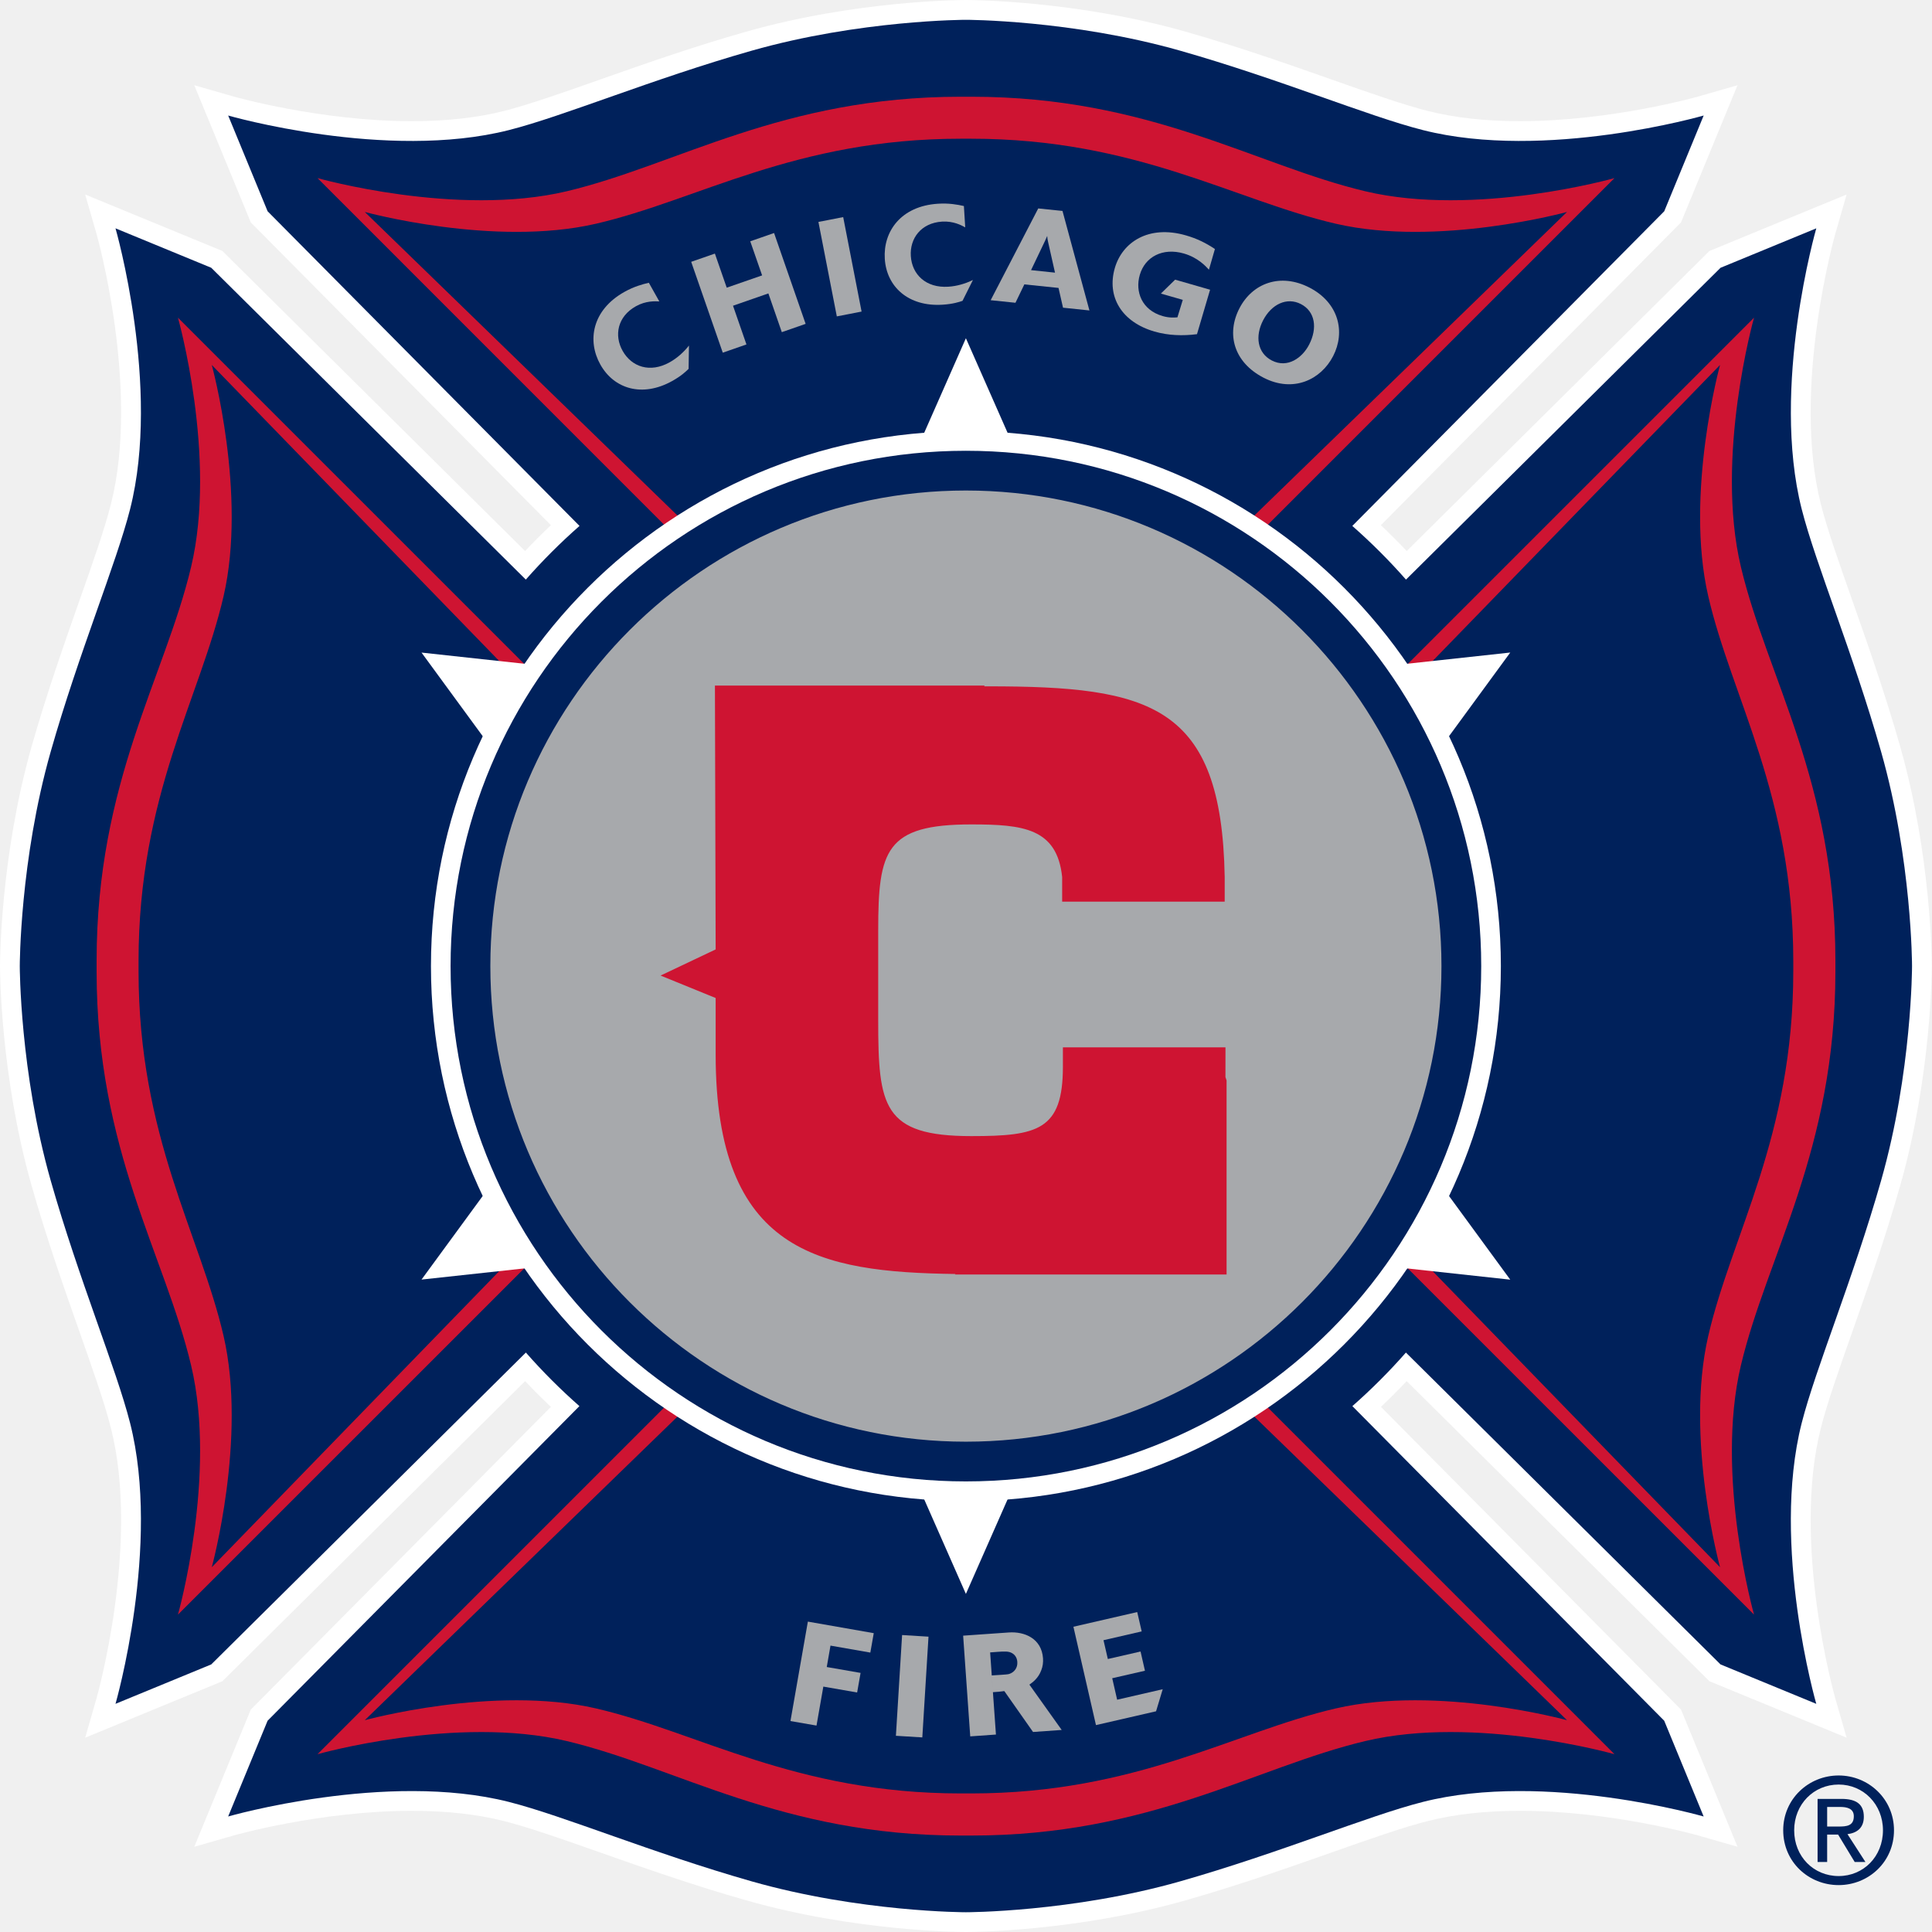
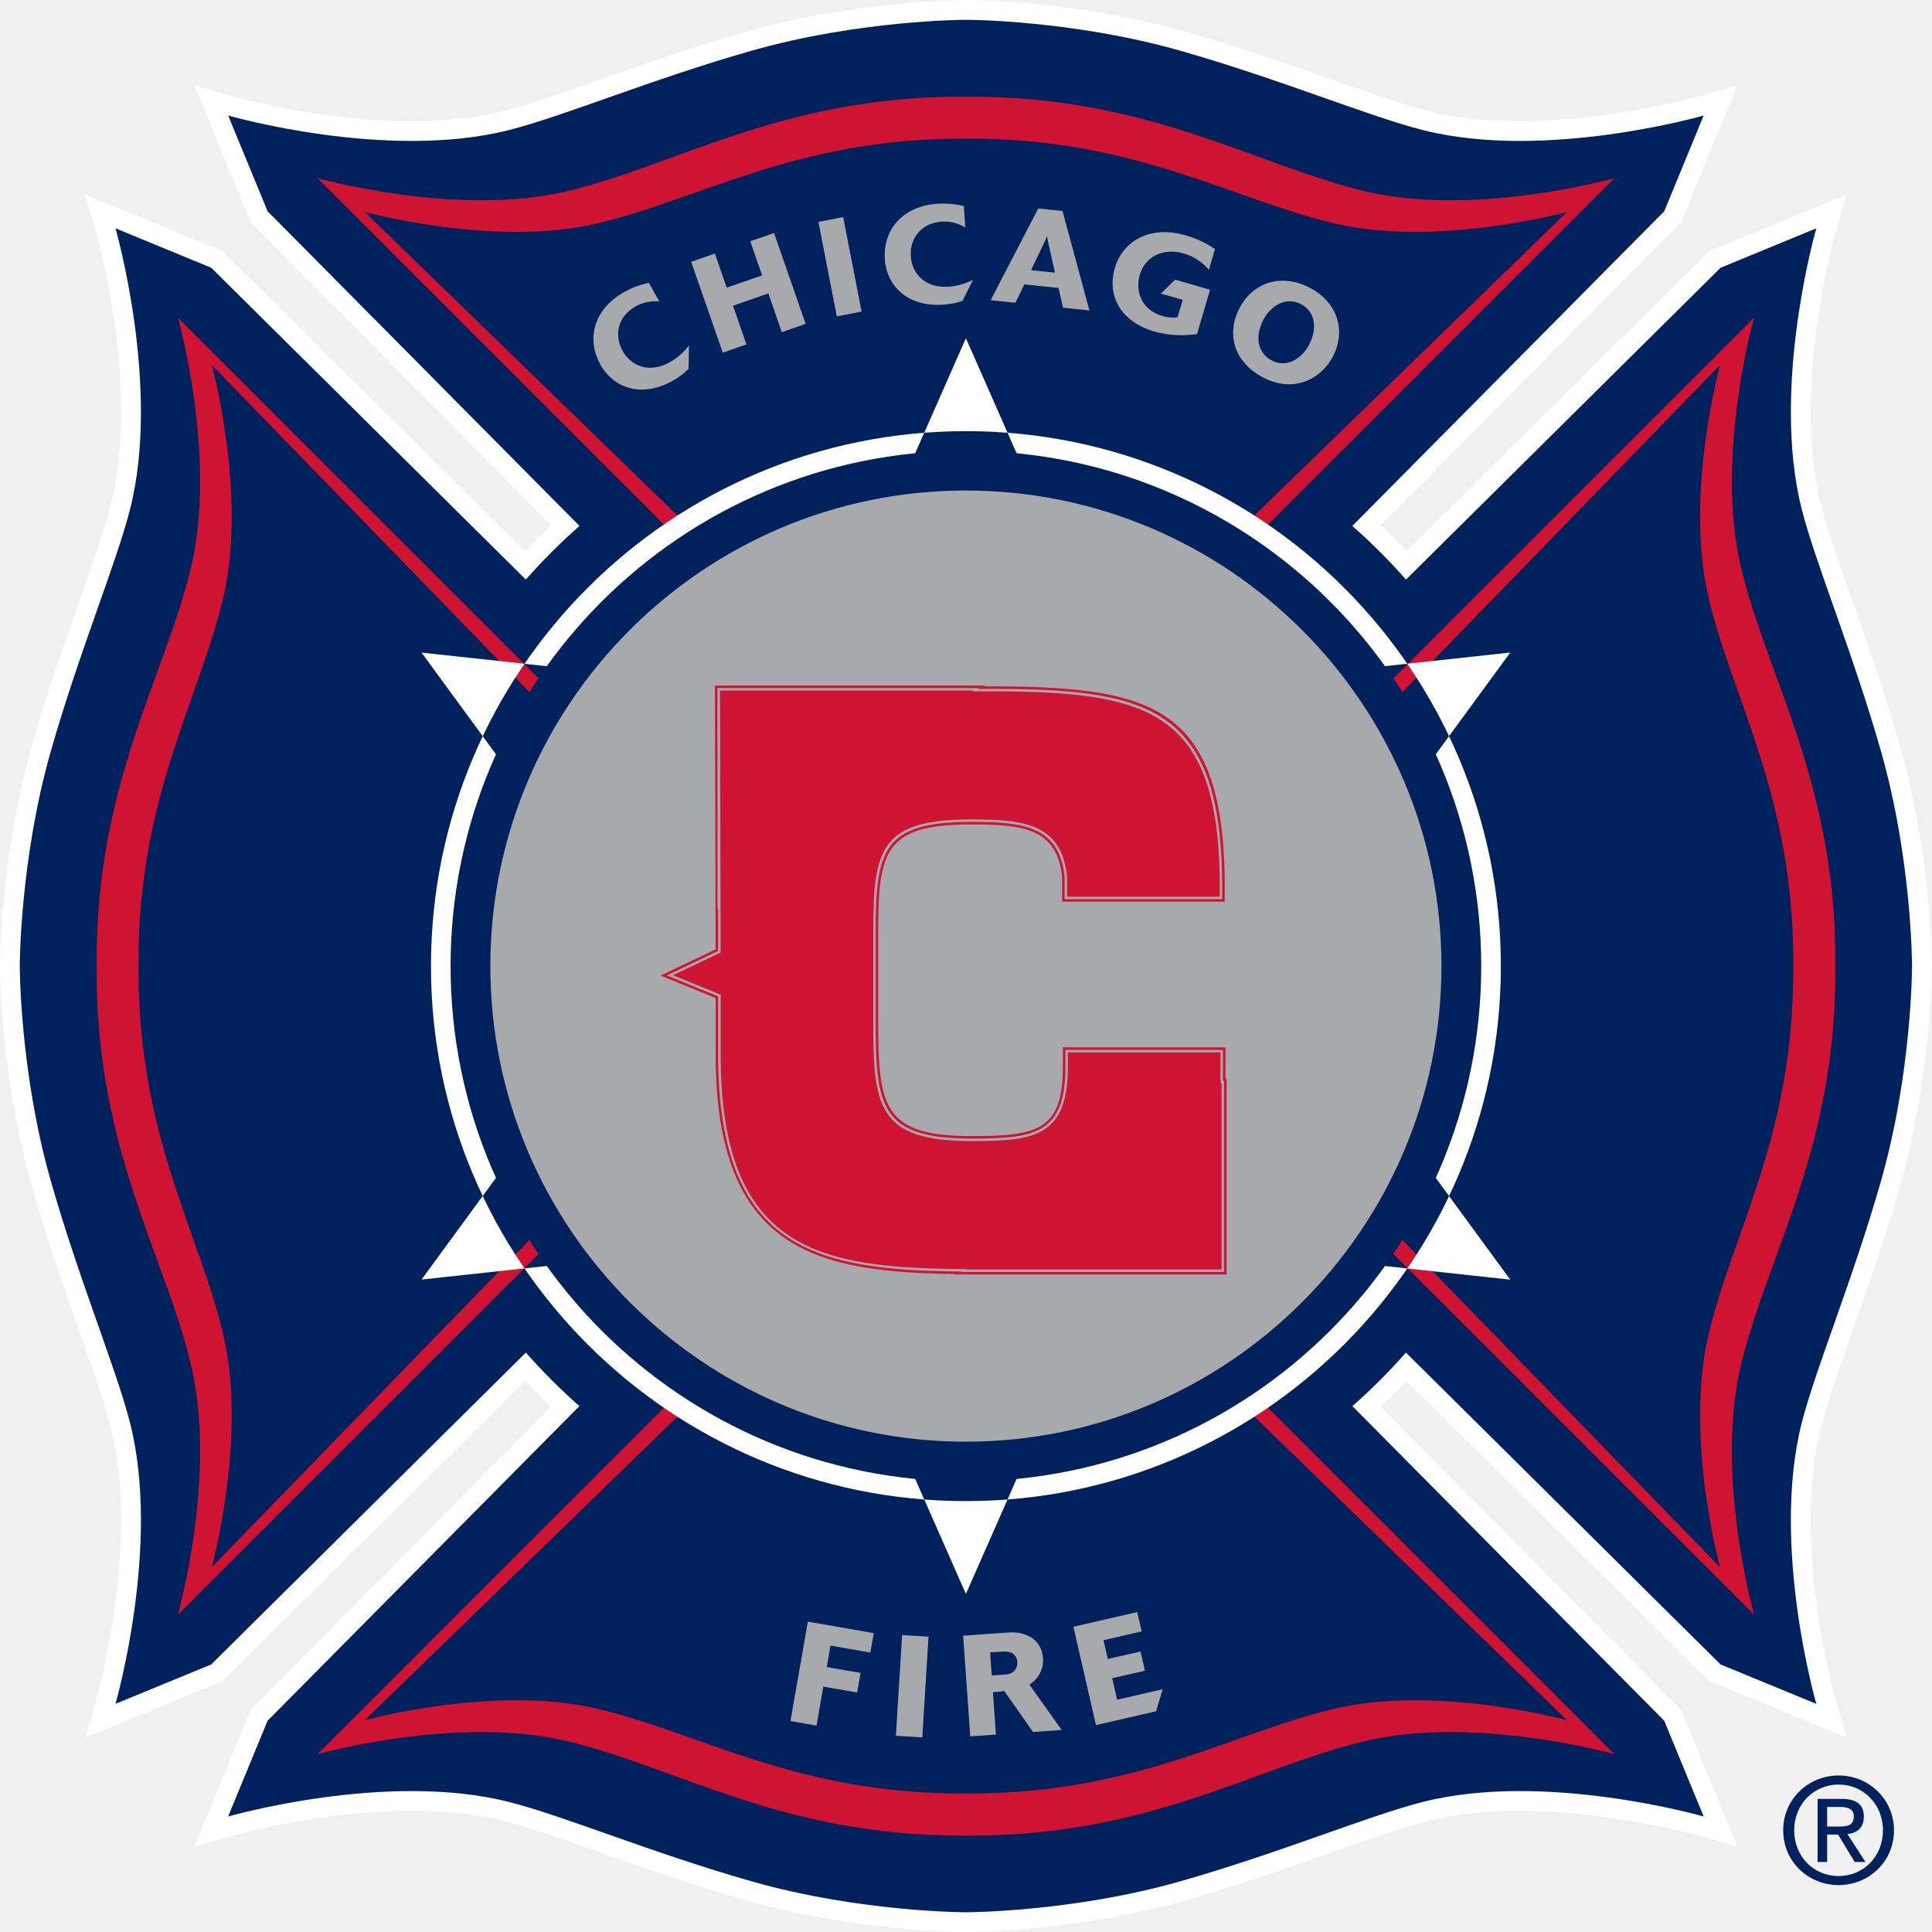
- <svg xmlns="http://www.w3.org/2000/svg" version="1.1" id="Layer_1" x="0px" y="0px" width="200px" height="200.023px" viewBox="0 0 200 200.023" enable-background="new 0 0 200 200.023" xml:space="preserve">
-   <path fill="#FFFFFF" d="M194.756,122.216c3.2-11.246,3.2-22.194,3.2-22.194s0-10.947-3.2-22.191  c-2.925-10.272-6.779-19.447-8.222-25.118c-3.221-12.681,1.51-29.073,1.51-29.073l-9.912,4.083l-32.569,32.284  c-1.73-1.969-3.586-3.822-5.556-5.556l32.294-32.577l4.083-9.914c0,0-16.393,4.732-29.073,1.507  c-5.671-1.437-14.845-5.292-25.115-8.216c-11.244-3.2-22.194-3.2-22.194-3.2s-10.947,0-22.191,3.2  c-10.272,2.924-19.449,6.779-25.118,8.216c-12.683,3.226-29.07-1.507-29.07-1.507l4.083,9.914L59.998,54.45  c-1.972,1.733-3.827,3.587-5.559,5.556L21.87,27.722l-9.912-4.083c0,0,4.73,16.393,1.511,29.073  c-1.442,5.671-5.298,14.846-8.222,25.116c-3.2,11.246-3.2,22.193-3.2,22.193s0,10.948,3.2,22.194  c2.924,10.272,6.779,19.444,8.222,25.115c3.22,12.684-1.511,29.071-1.511,29.071l9.912-4.081l32.575-32.288  c1.726,1.966,3.581,3.819,5.542,5.545L27.704,178.15l-4.083,9.914c0,0,16.388-4.73,29.07-1.507  c5.669,1.439,14.846,5.292,25.118,8.219c11.244,3.202,22.191,3.202,22.191,3.202s10.95,0,22.194-3.202  c10.271-2.927,19.444-6.779,25.115-8.219c12.681-3.224,29.073,1.507,29.073,1.507l-4.083-9.914l-32.286-32.572  c1.962-1.726,3.814-3.576,5.543-5.545l32.574,32.288l9.912,4.081c0,0-4.73-16.388-1.51-29.071  C187.977,141.66,191.831,132.488,194.756,122.216" />
-   <path fill="#FFFFFF" d="M100.001,200.023c-0.461,0-11.366-0.035-22.753-3.281c-5.48-1.56-10.597-3.363-15.108-4.953  c-3.95-1.392-7.363-2.594-9.952-3.25c-2.771-0.705-5.984-1.062-9.551-1.062c-9.47,0-18.361,2.525-18.451,2.554l-4.071,1.168  l5.85-14.2l31.069-31.343c-0.913-0.865-1.806-1.754-2.666-2.666L23.024,174.06l-14.206,5.847l1.174-4.068  c0.045-0.158,4.534-16.02,1.489-28.003c-0.656-2.593-1.858-5.999-3.25-9.951c-1.59-4.515-3.391-9.629-4.953-15.109  C0.04,111.386,0,100.48,0,100.021s0.04-11.363,3.278-22.755c1.563-5.479,3.363-10.592,4.953-15.106  c1.392-3.95,2.594-7.363,3.25-9.952c3.045-11.98-1.444-27.842-1.489-28.002l-1.174-4.068l14.206,5.847l31.34,31.064  c0.863-0.916,1.756-1.811,2.674-2.674L25.964,23.024l-5.85-14.2l4.071,1.171c0.09,0.025,8.979,2.551,18.451,2.551  c3.566,0,6.779-0.356,9.551-1.059c2.591-0.662,6.007-1.863,9.962-3.258c4.51-1.59,9.621-3.391,15.099-4.948  C88.635,0.041,99.54,0,100.001,0c0.459,0,11.364,0.041,22.751,3.281c5.475,1.558,10.589,3.358,15.099,4.948  c3.955,1.395,7.371,2.596,9.964,3.258c2.77,0.702,5.982,1.059,9.549,1.059c9.473-0.003,18.361-2.525,18.451-2.551l4.071-1.171  l-5.847,14.2l-31.077,31.351c0.92,0.863,1.811,1.758,2.676,2.674l31.341-31.064l14.203-5.847l-1.171,4.068  c-0.048,0.16-4.537,16.021-1.492,28.002c0.656,2.589,1.86,5.999,3.25,9.952c1.59,4.515,3.394,9.628,4.953,15.108  C199.965,88.66,200,99.563,200,100.021s-0.035,11.364-3.278,22.753c-1.56,5.48-3.363,10.592-4.95,15.109  c-1.393,3.952-2.597,7.36-3.253,9.954c-3.045,11.98,1.444,27.842,1.492,28l1.171,4.068l-14.203-5.847l-31.346-31.069  c-0.86,0.915-1.748,1.803-2.663,2.666l31.069,31.343l5.847,14.2l-4.071-1.168c-0.09-0.028-8.979-2.554-18.451-2.554  c-3.566,0-6.779,0.356-9.549,1.062c-2.591,0.656-6.004,1.858-9.957,3.25c-4.512,1.59-9.625,3.394-15.105,4.953  C111.365,199.988,100.46,200.023,100.001,200.023 M42.637,183.387c3.908,0,7.459,0.399,10.557,1.187  c2.769,0.702,6.263,1.934,10.306,3.355c4.457,1.573,9.511,3.354,14.868,4.876c10.805,3.08,21.488,3.128,21.634,3.128  s10.833-0.048,21.632-3.128c5.36-1.522,10.411-3.303,14.868-4.873c4.046-1.425,7.537-2.656,10.306-3.358  c3.1-0.787,6.651-1.187,10.557-1.187c6.14,0,11.926,0.966,15.598,1.746l-2.398-5.826l-33.53-33.831l1.631-1.433  c1.891-1.663,3.694-3.466,5.359-5.359l1.433-1.631l33.831,33.53l5.823,2.4c-1.236-5.791-2.927-16.816-0.557-26.156  c0.702-2.769,1.934-6.26,3.358-10.303c1.572-4.46,3.349-9.514,4.876-14.871c3.077-10.816,3.122-21.526,3.122-21.632  s-0.045-10.812-3.122-21.629c-1.527-5.362-3.306-10.416-4.876-14.873c-1.425-4.043-2.656-7.537-3.358-10.303  c-2.37-9.338-0.68-20.368,0.557-26.157l-5.823,2.4l-33.829,33.53l-1.432-1.633c-1.663-1.894-3.472-3.699-5.37-5.369l-1.63-1.433  l33.537-33.834l2.398-5.831c-3.672,0.782-9.458,1.748-15.598,1.748c-3.905,0-7.457-0.401-10.557-1.187  c-2.771-0.704-6.266-1.936-10.315-3.36c-4.457-1.572-9.506-3.349-14.858-4.873c-10.819-3.083-21.526-3.125-21.632-3.125  S89.187,4.136,78.367,7.219c-5.353,1.524-10.404,3.301-14.858,4.873c-4.048,1.425-7.544,2.656-10.315,3.36  c-3.098,0.785-6.648,1.187-10.557,1.187c-6.137,0-11.926-0.966-15.598-1.748l2.398,5.831l33.54,33.834l-1.631,1.435  c-1.896,1.663-3.701,3.472-5.369,5.367l-1.435,1.633L20.719,29.46l-5.826-2.4c1.234,5.789,2.93,16.819,0.557,26.157  c-0.704,2.766-1.931,6.26-3.36,10.306c-1.57,4.454-3.349,9.508-4.876,14.867c-3.077,10.82-3.12,21.526-3.12,21.635  c0,0.103,0.043,10.813,3.12,21.629c1.527,5.357,3.306,10.411,4.876,14.871c1.43,4.043,2.656,7.534,3.36,10.303  c2.373,9.335,0.678,20.365-0.557,26.156l5.826-2.4l33.829-33.53l1.432,1.631c1.661,1.889,3.462,3.691,5.362,5.359l1.625,1.435  l-33.529,33.829l-2.398,5.826C30.711,184.353,36.5,183.387,42.637,183.387" />
-   <path fill="#00215B" d="M194.756,122.216c3.2-11.246,3.2-22.194,3.2-22.194s0-10.947-3.2-22.191  c-2.925-10.272-6.779-19.447-8.222-25.118c-3.221-12.681,1.51-29.073,1.51-29.073l-9.912,4.083l-32.569,32.284  c-1.73-1.969-3.586-3.822-5.556-5.556l32.294-32.577l4.083-9.914c0,0-16.393,4.732-29.073,1.507  c-5.671-1.437-14.845-5.292-25.115-8.216c-11.244-3.2-22.194-3.2-22.194-3.2s-10.947,0-22.191,3.2  c-10.272,2.924-19.449,6.779-25.118,8.216c-12.683,3.226-29.07-1.507-29.07-1.507l4.083,9.914L59.998,54.45  c-1.972,1.733-3.827,3.587-5.559,5.556L21.87,27.722l-9.912-4.083c0,0,4.73,16.393,1.511,29.073  c-1.442,5.671-5.298,14.846-8.222,25.116c-3.2,11.246-3.2,22.193-3.2,22.193s0,10.948,3.2,22.194  c2.924,10.272,6.779,19.444,8.222,25.115c3.22,12.684-1.511,29.071-1.511,29.071l9.912-4.081l32.575-32.288  c1.726,1.966,3.581,3.819,5.542,5.545L27.704,178.15l-4.083,9.914c0,0,16.388-4.73,29.07-1.507  c5.669,1.439,14.846,5.292,25.118,8.219c11.244,3.202,22.191,3.202,22.191,3.202s10.95,0,22.194-3.202  c10.271-2.927,19.444-6.779,25.115-8.219c12.681-3.224,29.073,1.507,29.073,1.507l-4.083-9.914l-32.286-32.572  c1.962-1.726,3.814-3.576,5.543-5.545l32.574,32.288l9.912,4.081c0,0-4.73-16.388-1.51-29.071  C187.977,141.66,191.831,132.488,194.756,122.216" />
-   <path fill="#CE1432" d="M126.12,140.585l41.029,41.029c0,0-14.403-4.076-25.813-1.357c-11.414,2.717-22.282,9.781-40.759,9.781  h-1.129c-18.479,0-29.349-7.064-40.761-9.781c-11.411-2.719-25.813,1.357-25.813,1.357l41.026-41.029H126.12z" />
-   <path fill="#CE1432" d="M140.569,73.92l41.029-41.029c0,0-4.076,14.401-1.357,25.813c2.717,11.409,9.781,22.281,9.781,40.759v1.128  c0,18.479-7.064,29.347-9.781,40.759c-2.719,11.414,1.357,25.813,1.357,25.813l-41.029-41.026V73.92z" />
-   <path fill="#CE1432" d="M126.12,59.469l41.029-41.029c0,0-14.403,4.076-25.813,1.359c-11.414-2.716-22.282-9.784-40.759-9.784  h-1.129c-18.479,0-29.349,7.068-40.761,9.784c-11.411,2.717-25.813-1.359-25.813-1.359l41.026,41.029H126.12z" />
-   <path fill="#CE1432" d="M59.456,73.92L18.424,32.891c0,0,4.076,14.401,1.359,25.813c-2.713,11.409-9.781,22.281-9.781,40.759v1.128  c0,18.479,7.068,29.347,9.781,40.759c2.717,11.414-1.359,25.813-1.359,25.813l41.032-41.026V73.92z" />
-   <path fill="#00215B" d="M124.201,141.169l38.035,36.926c0,0-13.348-3.669-23.93-1.221c-10.579,2.445-20.653,8.803-37.781,8.803  h-1.046c-17.133,0-27.205-6.357-37.784-8.803c-10.576-2.448-23.929,1.221-23.929,1.221l38.034-36.926H124.201z" />
-   <path fill="#00215B" d="M141.153,75.819l36.926-38.035c0,0-3.671,13.348-1.224,23.93c2.445,10.579,8.806,20.653,8.806,37.781v1.048  c0,17.131-6.36,27.203-8.806,37.782c-2.447,10.578,1.224,23.932,1.224,23.932l-36.926-38.037V75.819z" />
-   <path fill="#00215B" d="M124.201,58.869l38.035-36.926c0,0-13.348,3.669-23.93,1.222c-10.579-2.445-20.653-8.804-37.781-8.804  h-1.046c-17.133,0-27.205,6.358-37.784,8.804c-10.576,2.447-23.929-1.222-23.929-1.222l38.034,36.926H124.201z" />
-   <path fill="#00215B" d="M58.852,75.819L21.926,37.784c0,0,3.666,13.348,1.224,23.93c-2.448,10.579-8.806,20.653-8.806,37.781v1.048  c0,17.131,6.357,27.203,8.806,37.782c2.442,10.578-1.224,23.932-1.224,23.932l36.926-38.037V75.819z" />
-   <path fill="#A7A9AC" d="M71.292,38.188c-0.273,0.266-0.73,0.717-1.69,1.254c-3.113,1.74-6.042,0.813-7.447-1.701  c-1.374-2.447-0.878-5.633,2.493-7.521c0.986-0.549,1.841-0.787,2.528-0.945l1.084,1.932c-0.422-0.022-1.39-0.081-2.426,0.501  c-1.919,1.073-2.265,3.027-1.374,4.615c0.938,1.673,2.847,2.314,4.868,1.188c0.774-0.434,1.454-1.041,2.001-1.735L71.292,38.188z" />
-   <polygon fill="#A7A9AC" points="83.408,33.53 80.942,34.389 79.551,30.378 75.889,31.652 77.28,35.66 74.83,36.513 71.56,27.107   74.013,26.255 75.239,29.783 78.903,28.512 77.675,24.983 80.14,24.125 " />
-   <rect x="85.658" y="22.636" transform="matrix(0.9816 -0.1911 0.1911 0.9816 -3.6748 17.1258)" fill="#A7A9AC" width="2.612" height="9.964" />
-   <path fill="#A7A9AC" d="M99.65,31.148c-0.361,0.12-0.969,0.328-2.067,0.398c-3.561,0.226-5.801-1.881-5.979-4.753  c-0.179-2.802,1.647-5.457,5.503-5.701c1.128-0.072,1.996,0.083,2.686,0.238l0.138,2.21c-0.366-0.203-1.214-0.67-2.397-0.597  c-2.192,0.141-3.351,1.753-3.235,3.568c0.12,1.911,1.565,3.321,3.875,3.173c0.886-0.055,1.764-0.309,2.556-0.697L99.65,31.148z" />
-   <path fill="#A7A9AC" d="M112.79,32.142l-2.734-0.286l-0.466-2.047l-3.539-0.366l-0.918,1.903l-2.568-0.266l4.926-9.5l2.511,0.261  L112.79,32.142z M109.226,28.227l-0.729-3.238c-0.043-0.23-0.065-0.306-0.078-0.56c-0.133,0.296-0.135,0.324-0.208,0.472  l-1.465,3.067L109.226,28.227z" />
-   <path fill="#A7A9AC" d="M123.926,34.597c-1.478,0.19-2.978,0.141-4.399-0.271c-3.4-0.981-4.966-3.604-4.108-6.574  c0.768-2.658,3.474-4.504,7.364-3.381c1.108,0.321,2.026,0.76,2.999,1.409l-0.619,2.143c-0.344-0.382-1.161-1.262-2.599-1.678  c-2.172-0.625-4.016,0.325-4.562,2.222c-0.497,1.723,0.2,3.629,2.37,4.256c0.691,0.198,1.171,0.158,1.529,0.131l0.555-1.809  l-2.268-0.651l1.475-1.44l3.619,1.041L123.926,34.597z" />
-   <path fill="#A7A9AC" d="M130.813,39.101c-3.08-1.595-3.87-4.524-2.493-7.18c1.337-2.594,4.231-3.702,7.254-2.145  c3.055,1.582,3.729,4.612,2.445,7.095C136.757,39.312,133.897,40.693,130.813,39.101 M135.535,35.68  c0.883-1.705,0.632-3.434-0.848-4.198c-1.452-0.752-3.052,0.01-3.92,1.69c-0.84,1.628-0.6,3.371,0.903,4.148  C133.315,38.171,134.843,37.024,135.535,35.68" />
-   <polygon fill="#A7A9AC" points="84.534,178.651 81.838,178.183 83.639,167.888 90.461,169.084 90.107,171.095 85.981,170.373   85.595,172.59 89.097,173.199 88.74,175.226 85.241,174.616 " />
-   <rect x="93.068" y="169.359" transform="matrix(0.9981 0.0613 -0.0613 0.9981 10.8858 -5.4636)" fill="#A7A9AC" width="2.739" height="10.45" />
-   <path fill="#A7A9AC" d="M109.918,179.104l-2.965,0.211l-2.974-4.234c-0.515,0.068-0.587,0.073-1.18,0.113l0.312,4.387l-2.661,0.188  l-0.734-10.426l4.725-0.331c1.625-0.115,3.398,0.617,3.544,2.674c0.03,0.429-0.027,0.848-0.178,1.229  c-0.312,0.854-0.908,1.265-1.231,1.498L109.918,179.104z M102.785,174.973l-0.105-1.513c0.321-0.035,1.565-0.072,1.799-0.15  c0.536-0.171,0.89-0.64,0.845-1.249c-0.03-0.472-0.288-0.763-0.524-0.896c-0.354-0.228-0.857-0.19-1.432-0.152l-0.857,0.063  L102.785,174.973z" />
-   <polygon fill="#A7A9AC" points="119.689,177.172 113.467,178.602 111.132,168.419 117.738,166.899 118.2,168.903 114.247,169.813   114.696,171.76 118.084,170.984 118.538,172.974 115.15,173.749 115.659,175.974 120.377,174.888 " />
-   <polygon fill="#FFFFFF" points="156.359,67.558 116.271,71.919 100.001,35.018 83.729,71.922 43.641,67.563 67.401,100.021   43.641,132.476 83.729,128.122 100.001,165.021 116.271,128.122 156.359,132.486 132.596,100.021 " />
-   <path fill="#FFFFFF" d="M155.387,100.026c0,30.591-24.797,55.386-55.386,55.386c-30.588,0-55.383-24.795-55.383-55.386  s24.795-55.388,55.383-55.388C130.59,44.639,155.387,69.436,155.387,100.026" />
-   <path fill="#00215B" d="M153.353,100.021c0,29.465-23.887,53.352-53.352,53.352s-53.352-23.887-53.352-53.352  c0-29.462,23.887-53.352,53.352-53.352S153.353,70.56,153.353,100.021" />
-   <path fill="#A7A9AC" d="M148.979,100.021c0,27.052-21.928,48.978-48.978,48.978c-27.052,0-48.978-21.926-48.978-48.978  c0-27.049,21.926-48.978,48.978-48.978C127.051,51.044,148.979,72.973,148.979,100.021" />
-   <path fill="#A7A9AC" d="M100.001,149.26c-27.152,0-49.235-22.088-49.235-49.238c0-27.149,22.083-49.238,49.235-49.238  s49.236,22.089,49.236,49.238C149.237,127.172,127.153,149.26,100.001,149.26 M100.001,51.303  c-26.863,0-48.716,21.857-48.716,48.719c0,26.864,21.853,48.72,48.716,48.72c26.864,0,48.717-21.855,48.717-48.72  C148.718,73.16,126.865,51.303,100.001,51.303" />
-   <path fill="#CE1432" d="M90.664,96.34c0-8.472,0.87-11.246,9.899-11.246c5.385,0,9.106,0.398,9.66,5.703v2.298h16.311v-2.298  c-0.316-17.817-7.916-19.478-24.23-19.478c-0.344,0-0.683,0.003-1.023,0.005l0.08-0.088H74.278V94.12l0.07-0.048v4.387l-5.314,2.525  l5.314,2.17v6.015c0,20.428,10.464,22.326,25.171,22.477l-0.04,0.046h27.25v-19.832l-0.118,0.056  c0.003-0.491,0.003-0.983,0.003-1.479v-1.741h-16.31v1.741c0,6.97-3.171,7.443-9.741,7.443c-9.504,0-9.899-3.403-9.899-12.271V96.34  z" />
-   <path fill="#CE1432" d="M126.99,131.949H98.87l0.053-0.05c-14.115-0.196-24.83-2.202-24.83-22.729v-5.844l-5.703-2.325l5.703-2.706  l-0.075-27.317h27.94l-0.081,0.08h0.427c16.786,0,24.175,1.866,24.491,19.733v2.561h-16.829v-2.556  c-0.532-5.061-4.068-5.442-9.402-5.442c-8.894,0-9.642,2.684-9.642,10.988v9.262c0,8.929,0.467,12.019,9.642,12.019  c6.882,0,9.48-0.619,9.48-7.188v-1.999h16.831l-0.002,3.08l0.117,0.346V131.949z M100.081,131.433h26.391v-19.174l-0.003,0.002  l-0.115-0.349l0.005-2.962h-15.796v1.485c0,7.346-3.616,7.702-9.999,7.702c-9.767,0-10.158-3.617-10.158-12.533v-9.262  c0-8.525,0.833-11.505,10.158-11.505c5.444,0,9.342,0.424,9.916,5.935v2.063h15.799v-2.039  c-0.312-17.403-7.542-19.222-23.975-19.222l-1.623,0.008l0.083-0.091H74.539l0.07,27.13l-4.936,2.345l4.936,2.015v6.189  c0,20.386,10.323,22.066,24.913,22.217l0.594,0.005L100.081,131.433z" />
-   <path fill="#00215B" d="M185.754,189.491c0-2.686,2.02-4.734,4.605-4.734c2.561,0,4.587,2.049,4.587,4.734  c0,2.727-2.026,4.74-4.587,4.74C187.773,194.231,185.754,192.218,185.754,189.491 M190.359,195.167c3.087,0,5.729-2.393,5.729-5.676  c0-3.247-2.642-5.673-5.729-5.673c-3.107,0-5.741,2.426-5.741,5.673C184.618,192.774,187.252,195.167,190.359,195.167   M189.168,189.938h1.134l1.718,2.836h1.111l-1.859-2.882c0.959-0.12,1.693-0.624,1.693-1.798c0-1.289-0.768-1.851-2.305-1.851  h-2.483v6.53h0.991V189.938z M189.168,189.105v-2.029h1.344c0.685,0,1.417,0.148,1.417,0.961c0,1.006-0.747,1.068-1.582,1.068  H189.168z" />
+ <svg xmlns="http://www.w3.org/2000/svg" width="200" height="200.023" viewBox="0 0 200 200.023">
+   <path fill="#fff" d="M194.756 122.216c3.2-11.246 3.2-22.194 3.2-22.194s0-10.947-3.2-22.191c-2.925-10.272-6.779-19.447-8.222-25.118-3.221-12.681 1.51-29.073 1.51-29.073l-9.912 4.083-32.569 32.284c-1.73-1.969-3.586-3.822-5.556-5.556l32.294-32.577 4.083-9.914s-16.393 4.732-29.073 1.507c-5.671-1.437-14.845-5.292-25.115-8.216-11.244-3.2-22.194-3.2-22.194-3.2s-10.947 0-22.191 3.2c-10.272 2.924-19.449 6.779-25.118 8.216-12.683 3.226-29.07-1.507-29.07-1.507l4.083 9.914 32.292 32.576c-1.972 1.733-3.827 3.587-5.559 5.556l-32.569-32.284-9.912-4.083s4.73 16.393 1.511 29.073c-1.442 5.671-5.298 14.846-8.222 25.116-3.2 11.246-3.2 22.193-3.2 22.193s0 10.948 3.2 22.194c2.924 10.272 6.779 19.444 8.222 25.115 3.22 12.684-1.511 29.071-1.511 29.071l9.912-4.081 32.575-32.288c1.726 1.966 3.581 3.819 5.542 5.545l-32.283 32.573-4.083 9.914s16.388-4.73 29.07-1.507c5.669 1.439 14.846 5.292 25.118 8.219 11.244 3.202 22.191 3.202 22.191 3.202s10.95 0 22.194-3.202c10.271-2.927 19.444-6.779 25.115-8.219 12.681-3.224 29.073 1.507 29.073 1.507l-4.083-9.914-32.286-32.572c1.962-1.726 3.814-3.576 5.543-5.545l32.574 32.288 9.912 4.081s-4.73-16.388-1.51-29.071c1.445-5.671 5.299-14.843 8.224-25.115M100.001 200.023c-.461 0-11.366-.035-22.753-3.281-5.48-1.56-10.597-3.363-15.108-4.953-3.95-1.392-7.363-2.594-9.952-3.25-2.771-.705-5.984-1.062-9.551-1.062-9.47 0-18.361 2.525-18.451 2.554l-4.071 1.168 5.85-14.2 31.069-31.343c-.913-.865-1.806-1.754-2.666-2.666l-31.344 31.07-14.206 5.847 1.174-4.068c.045-.158 4.534-16.02 1.489-28.003-.656-2.593-1.858-5.999-3.25-9.951-1.59-4.515-3.391-9.629-4.953-15.109-3.238-11.39-3.278-22.296-3.278-22.755s.04-11.363 3.278-22.755c1.563-5.479 3.363-10.592 4.953-15.106 1.392-3.95 2.594-7.363 3.25-9.952 3.045-11.98-1.444-27.842-1.489-28.002l-1.174-4.068 14.206 5.847 31.34 31.064c.863-.916 1.756-1.811 2.674-2.674l-31.074-31.351-5.85-14.2 4.071 1.171c.09.025 8.979 2.551 18.451 2.551 3.566 0 6.779-.356 9.551-1.059 2.591-.662 6.007-1.863 9.962-3.258 4.51-1.59 9.621-3.391 15.099-4.948 11.387-3.24 22.292-3.281 22.753-3.281.459 0 11.364.041 22.751 3.281 5.475 1.558 10.589 3.358 15.099 4.948 3.955 1.395 7.371 2.596 9.964 3.258 2.77.702 5.982 1.059 9.549 1.059 9.473-.003 18.361-2.525 18.451-2.551l4.071-1.171-5.847 14.2-31.077 31.351c.92.863 1.811 1.758 2.676 2.674l31.341-31.064 14.203-5.847-1.171 4.068c-.048.16-4.537 16.021-1.492 28.002.656 2.589 1.86 5.999 3.25 9.952 1.59 4.515 3.394 9.628 4.953 15.108 3.243 11.392 3.278 22.295 3.278 22.753s-.035 11.364-3.278 22.753c-1.56 5.48-3.363 10.592-4.95 15.109-1.393 3.952-2.597 7.36-3.253 9.954-3.045 11.98 1.444 27.842 1.492 28l1.171 4.068-14.203-5.847-31.346-31.069c-.86.915-1.748 1.803-2.663 2.666l31.069 31.343 5.847 14.2-4.071-1.168c-.09-.028-8.979-2.554-18.451-2.554-3.566 0-6.779.356-9.549 1.062-2.591.656-6.004 1.858-9.957 3.25-4.512 1.59-9.625 3.394-15.105 4.953-11.388 3.247-22.293 3.282-22.752 3.282m-57.364-16.636c3.908 0 7.459.399 10.557 1.187 2.769.702 6.263 1.934 10.306 3.355 4.457 1.573 9.511 3.354 14.868 4.876 10.805 3.08 21.488 3.128 21.634 3.128s10.833-.048 21.632-3.128c5.36-1.522 10.411-3.303 14.868-4.873 4.046-1.425 7.537-2.656 10.306-3.358 3.1-.787 6.651-1.187 10.557-1.187 6.14 0 11.926.966 15.598 1.746l-2.398-5.826-33.53-33.831 1.631-1.433c1.891-1.663 3.694-3.466 5.359-5.359l1.433-1.631 33.831 33.53 5.823 2.4c-1.236-5.791-2.927-16.816-.557-26.156.702-2.769 1.934-6.26 3.358-10.303 1.572-4.46 3.349-9.514 4.876-14.871 3.077-10.816 3.122-21.526 3.122-21.632s-.045-10.812-3.122-21.629c-1.527-5.362-3.306-10.416-4.876-14.873-1.425-4.043-2.656-7.537-3.358-10.303-2.37-9.338-.68-20.368.557-26.157l-5.823 2.4-33.829 33.53-1.432-1.633c-1.663-1.894-3.472-3.699-5.37-5.369l-1.63-1.433 33.537-33.834 2.398-5.831c-3.672.782-9.458 1.748-15.598 1.748-3.905 0-7.457-.401-10.557-1.187-2.771-.704-6.266-1.936-10.315-3.36-4.457-1.572-9.506-3.349-14.858-4.873-10.819-3.083-21.526-3.125-21.632-3.125s-10.816.044-21.636 3.127c-5.353 1.524-10.404 3.301-14.858 4.873-4.048 1.425-7.544 2.656-10.315 3.36-3.098.785-6.648 1.187-10.557 1.187-6.137 0-11.926-.966-15.598-1.748l2.398 5.831 33.54 33.834-1.631 1.435c-1.896 1.663-3.701 3.472-5.369 5.367l-1.435 1.633-33.823-33.531-5.826-2.4c1.234 5.789 2.93 16.819.557 26.157-.704 2.766-1.931 6.26-3.36 10.306-1.57 4.454-3.349 9.508-4.876 14.867-3.077 10.82-3.12 21.526-3.12 21.635 0 .103.043 10.813 3.12 21.629 1.527 5.357 3.306 10.411 4.876 14.871 1.43 4.043 2.656 7.534 3.36 10.303 2.373 9.335.678 20.365-.557 26.156l5.826-2.4 33.829-33.53 1.432 1.631c1.661 1.889 3.462 3.691 5.362 5.359l1.625 1.435-33.529 33.829-2.398 5.826c3.671-.781 9.46-1.747 15.597-1.747" />
+   <path fill="#00215B" d="M194.756 122.216c3.2-11.246 3.2-22.194 3.2-22.194s0-10.947-3.2-22.191c-2.925-10.272-6.779-19.447-8.222-25.118-3.221-12.681 1.51-29.073 1.51-29.073l-9.912 4.083-32.569 32.284c-1.73-1.969-3.586-3.822-5.556-5.556l32.294-32.577 4.083-9.914s-16.393 4.732-29.073 1.507c-5.671-1.437-14.845-5.292-25.115-8.216-11.244-3.2-22.194-3.2-22.194-3.2s-10.947 0-22.191 3.2c-10.272 2.924-19.449 6.779-25.118 8.216-12.683 3.226-29.07-1.507-29.07-1.507l4.083 9.914 32.292 32.576c-1.972 1.733-3.827 3.587-5.559 5.556l-32.569-32.284-9.912-4.083s4.73 16.393 1.511 29.073c-1.442 5.671-5.298 14.846-8.222 25.116-3.2 11.246-3.2 22.193-3.2 22.193s0 10.948 3.2 22.194c2.924 10.272 6.779 19.444 8.222 25.115 3.22 12.684-1.511 29.071-1.511 29.071l9.912-4.081 32.575-32.288c1.726 1.966 3.581 3.819 5.542 5.545l-32.283 32.573-4.083 9.914s16.388-4.73 29.07-1.507c5.669 1.439 14.846 5.292 25.118 8.219 11.244 3.202 22.191 3.202 22.191 3.202s10.95 0 22.194-3.202c10.271-2.927 19.444-6.779 25.115-8.219 12.681-3.224 29.073 1.507 29.073 1.507l-4.083-9.914-32.286-32.572c1.962-1.726 3.814-3.576 5.543-5.545l32.574 32.288 9.912 4.081s-4.73-16.388-1.51-29.071c1.445-5.671 5.299-14.843 8.224-25.115" />
+   <path fill="#CE1432" d="M126.12 140.585l41.029 41.029s-14.403-4.076-25.813-1.357c-11.414 2.717-22.282 9.781-40.759 9.781h-1.129c-18.479 0-29.349-7.064-40.761-9.781-11.411-2.719-25.813 1.357-25.813 1.357l41.026-41.029h52.22zM140.569 73.92l41.029-41.029s-4.076 14.401-1.357 25.813c2.717 11.409 9.781 22.281 9.781 40.759v1.128c0 18.479-7.064 29.347-9.781 40.759-2.719 11.414 1.357 25.813 1.357 25.813l-41.029-41.026v-52.217zM126.12 59.469l41.029-41.029s-14.403 4.076-25.813 1.359c-11.414-2.716-22.282-9.784-40.759-9.784h-1.129c-18.479 0-29.349 7.068-40.761 9.784-11.411 2.717-25.813-1.359-25.813-1.359l41.026 41.029h52.22zM59.456 73.92l-41.032-41.029s4.076 14.401 1.359 25.813c-2.713 11.409-9.781 22.281-9.781 40.759v1.128c0 18.479 7.068 29.347 9.781 40.759 2.717 11.414-1.359 25.813-1.359 25.813l41.032-41.026v-52.217z" />
+   <path fill="#00215B" d="M124.201 141.169l38.035 36.926s-13.348-3.669-23.93-1.221c-10.579 2.445-20.653 8.803-37.781 8.803h-1.046c-17.133 0-27.205-6.357-37.784-8.803-10.576-2.448-23.929 1.221-23.929 1.221l38.034-36.926h48.401zM141.153 75.819l36.926-38.035s-3.671 13.348-1.224 23.93c2.445 10.579 8.806 20.653 8.806 37.781v1.048c0 17.131-6.36 27.203-8.806 37.782-2.447 10.578 1.224 23.932 1.224 23.932l-36.926-38.037v-48.401zM124.201 58.869l38.035-36.926s-13.348 3.669-23.93 1.222c-10.579-2.445-20.653-8.804-37.781-8.804h-1.046c-17.133 0-27.205 6.358-37.784 8.804-10.576 2.447-23.929-1.222-23.929-1.222l38.034 36.926h48.401zM58.852 75.819l-36.926-38.035s3.666 13.348 1.224 23.93c-2.448 10.579-8.806 20.653-8.806 37.781v1.048c0 17.131 6.357 27.203 8.806 37.782 2.442 10.578-1.224 23.932-1.224 23.932l36.926-38.037v-48.401z" />
+   <path fill="#A7A9AC" d="M71.292 38.188c-.273.266-.73.717-1.69 1.254-3.113 1.74-6.042.813-7.447-1.701-1.374-2.447-.878-5.633 2.493-7.521.986-.549 1.841-.787 2.528-.945l1.084 1.932c-.422-.022-1.39-.081-2.426.501-1.919 1.073-2.265 3.027-1.374 4.615.938 1.673 2.847 2.314 4.868 1.188.774-.434 1.454-1.041 2.001-1.735l-.037 2.412zM83.408 33.53l-2.466.859-1.391-4.011-3.662 1.274 1.391 4.008-2.45.853-3.27-9.406 2.453-.852 1.226 3.528 3.664-1.271-1.228-3.529 2.465-.858zM84.733 22.976l2.564-.499 1.904 9.781-2.564.499zM99.65 31.148c-.361.12-.969.328-2.067.398-3.561.226-5.801-1.881-5.979-4.753-.179-2.802 1.647-5.457 5.503-5.701 1.128-.072 1.996.083 2.686.238l.138 2.21c-.366-.203-1.214-.67-2.397-.597-2.192.141-3.351 1.753-3.235 3.568.12 1.911 1.565 3.321 3.875 3.173.886-.055 1.764-.309 2.556-.697l-1.08 2.161zM112.79 32.142l-2.734-.286-.466-2.047-3.539-.366-.918 1.903-2.568-.266 4.926-9.5 2.511.261 2.788 10.301zm-3.564-3.915l-.729-3.238c-.043-.23-.065-.306-.078-.56l-.208.472-1.465 3.067 2.48.259zM123.926 34.597c-1.478.19-2.978.141-4.399-.271-3.4-.981-4.966-3.604-4.108-6.574.768-2.658 3.474-4.504 7.364-3.381 1.108.321 2.026.76 2.999 1.409l-.619 2.143c-.344-.382-1.161-1.262-2.599-1.678-2.172-.625-4.016.325-4.562 2.222-.497 1.723.2 3.629 2.37 4.256.691.198 1.171.158 1.529.131l.555-1.809-2.268-.651 1.475-1.44 3.619 1.041-1.356 4.602zM130.813 39.101c-3.08-1.595-3.87-4.524-2.493-7.18 1.337-2.594 4.231-3.702 7.254-2.145 3.055 1.582 3.729 4.612 2.445 7.095-1.262 2.441-4.122 3.822-7.206 2.23m4.722-3.421c.883-1.705.632-3.434-.848-4.198-1.452-.752-3.052.01-3.92 1.69-.84 1.628-.6 3.371.903 4.148 1.645.851 3.173-.296 3.865-1.64" />
+   <path fill="#A7A9AC" d="M84.534 178.651l-2.696-.468 1.801-10.295 6.822 1.196-.354 2.011-4.126-.722-.386 2.217 3.502.609-.357 2.027-3.499-.61zM93.395 169.279l2.734.168-.641 10.43-2.734-.168zM109.918 179.104l-2.965.211-2.974-4.234c-.515.068-.587.073-1.18.113l.312 4.387-2.661.188-.734-10.426 4.725-.331c1.625-.115 3.398.617 3.544 2.674.03.429-.027.848-.178 1.229-.312.854-.908 1.265-1.231 1.498l3.342 4.691zm-7.133-4.131l-.105-1.513c.321-.035 1.565-.072 1.799-.15.536-.171.89-.64.845-1.249-.03-.472-.288-.763-.524-.896-.354-.228-.857-.19-1.432-.152l-.857.063.274 3.897zM119.689 177.172l-6.222 1.43-2.335-10.183 6.606-1.52.462 2.004-3.953.91.449 1.947 3.388-.776.454 1.99-3.388.775.509 2.225 4.718-1.086z" />
+   <path fill="#fff" d="M156.359 67.558l-40.088 4.361-16.27-36.901-16.272 36.904-40.088-4.359 23.76 32.458-23.76 32.455 40.088-4.354 16.272 36.899 16.27-36.899 40.088 4.364-23.763-32.465zM155.387 100.026c0 30.591-24.797 55.386-55.386 55.386-30.588 0-55.383-24.795-55.383-55.386s24.795-55.388 55.383-55.388c30.589.001 55.386 24.798 55.386 55.388" />
+   <path fill="#00215B" d="M153.353 100.021c0 29.465-23.887 53.352-53.352 53.352s-53.352-23.887-53.352-53.352c0-29.462 23.887-53.352 53.352-53.352s53.352 23.891 53.352 53.352" />
+   <path fill="#A7A9AC" d="M148.979 100.021c0 27.052-21.928 48.978-48.978 48.978-27.052 0-48.978-21.926-48.978-48.978 0-27.049 21.926-48.978 48.978-48.978 27.05.001 48.978 21.93 48.978 48.978M100.001 149.26c-27.152 0-49.235-22.088-49.235-49.238 0-27.149 22.083-49.238 49.235-49.238s49.236 22.089 49.236 49.238c0 27.15-22.084 49.238-49.236 49.238m0-97.957c-26.863 0-48.716 21.857-48.716 48.719 0 26.864 21.853 48.72 48.716 48.72 26.864 0 48.717-21.855 48.717-48.72 0-26.862-21.853-48.719-48.717-48.719" />
+   <path fill="#CE1432" d="M90.664 96.34c0-8.472.87-11.246 9.899-11.246 5.385 0 9.106.398 9.66 5.703v2.298h16.311v-2.298c-.316-17.817-7.916-19.478-24.23-19.478l-1.023.005.08-.088h-27.083v22.884l.07-.048v4.387l-5.314 2.525 5.314 2.17v6.015c0 20.428 10.464 22.326 25.171 22.477l-.04.046h27.25v-19.832l-.118.056.003-1.479v-1.741h-16.31v1.741c0 6.97-3.171 7.443-9.741 7.443-9.504 0-9.899-3.403-9.899-12.271v-9.269zM126.99 131.949h-28.12l.053-.05c-14.115-.196-24.83-2.202-24.83-22.729v-5.844l-5.703-2.325 5.703-2.706-.075-27.317h27.94l-.081.08h.427c16.786 0 24.175 1.866 24.491 19.733v2.561h-16.829v-2.556c-.532-5.061-4.068-5.442-9.402-5.442-8.894 0-9.642 2.684-9.642 10.988v9.262c0 8.929.467 12.019 9.642 12.019 6.882 0 9.48-.619 9.48-7.188v-1.999h16.831l-.002 3.08.117.346v20.087zm-26.909-.516h26.391v-19.174l-.003.002-.115-.349.005-2.962h-15.796v1.485c0 7.346-3.616 7.702-9.999 7.702-9.767 0-10.158-3.617-10.158-12.533v-9.262c0-8.525.833-11.505 10.158-11.505 5.444 0 9.342.424 9.916 5.935v2.063h15.799v-2.039c-.312-17.403-7.542-19.222-23.975-19.222l-1.623.008.083-.091h-26.225l.07 27.13-4.936 2.345 4.936 2.015v6.189c0 20.386 10.323 22.066 24.913 22.217l.594.005-.035.041z" />
+   <path fill="#00215B" d="M185.754 189.491c0-2.686 2.02-4.734 4.605-4.734 2.561 0 4.587 2.049 4.587 4.734 0 2.727-2.026 4.74-4.587 4.74-2.586 0-4.605-2.013-4.605-4.74m4.605 5.676c3.087 0 5.729-2.393 5.729-5.676 0-3.247-2.642-5.673-5.729-5.673-3.107 0-5.741 2.426-5.741 5.673 0 3.283 2.634 5.676 5.741 5.676m-1.191-5.229h1.134l1.718 2.836h1.111l-1.859-2.882c.959-.12 1.693-.624 1.693-1.798 0-1.289-.768-1.851-2.305-1.851h-2.483v6.53h.991v-2.835zm0-.833v-2.029h1.344c.685 0 1.417.148 1.417.961 0 1.006-.747 1.068-1.582 1.068h-1.179z" />
</svg>
